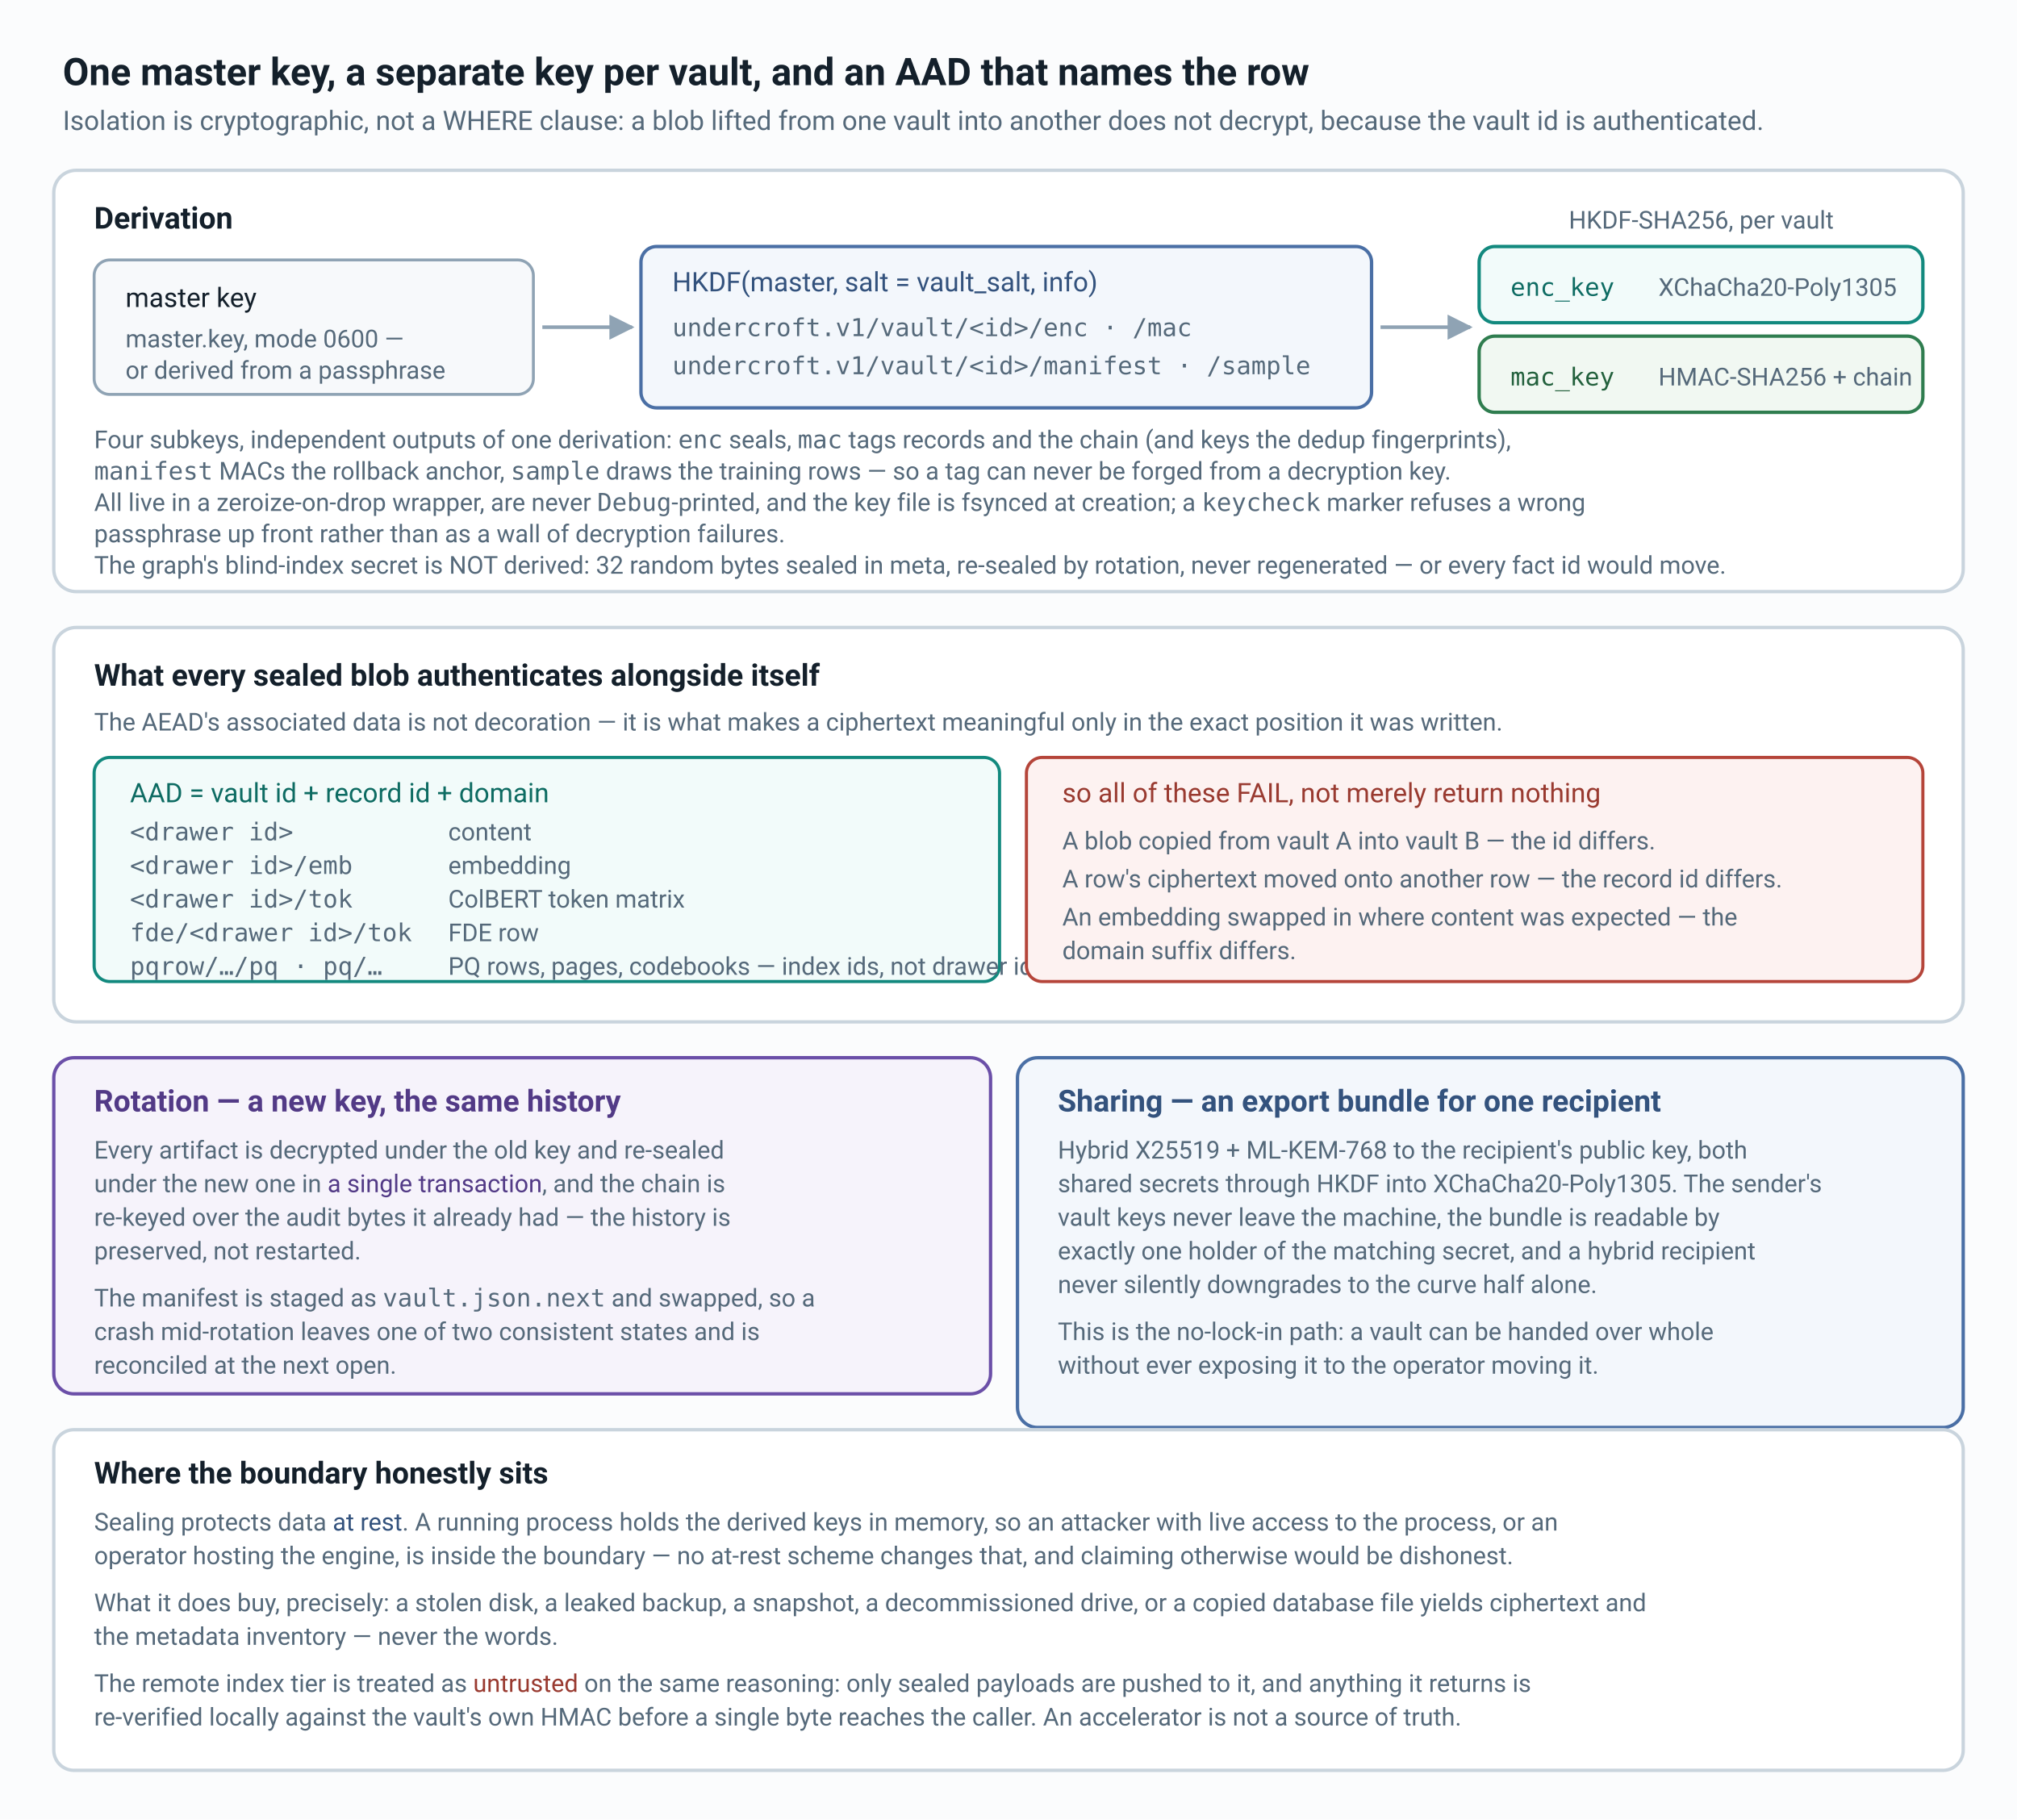
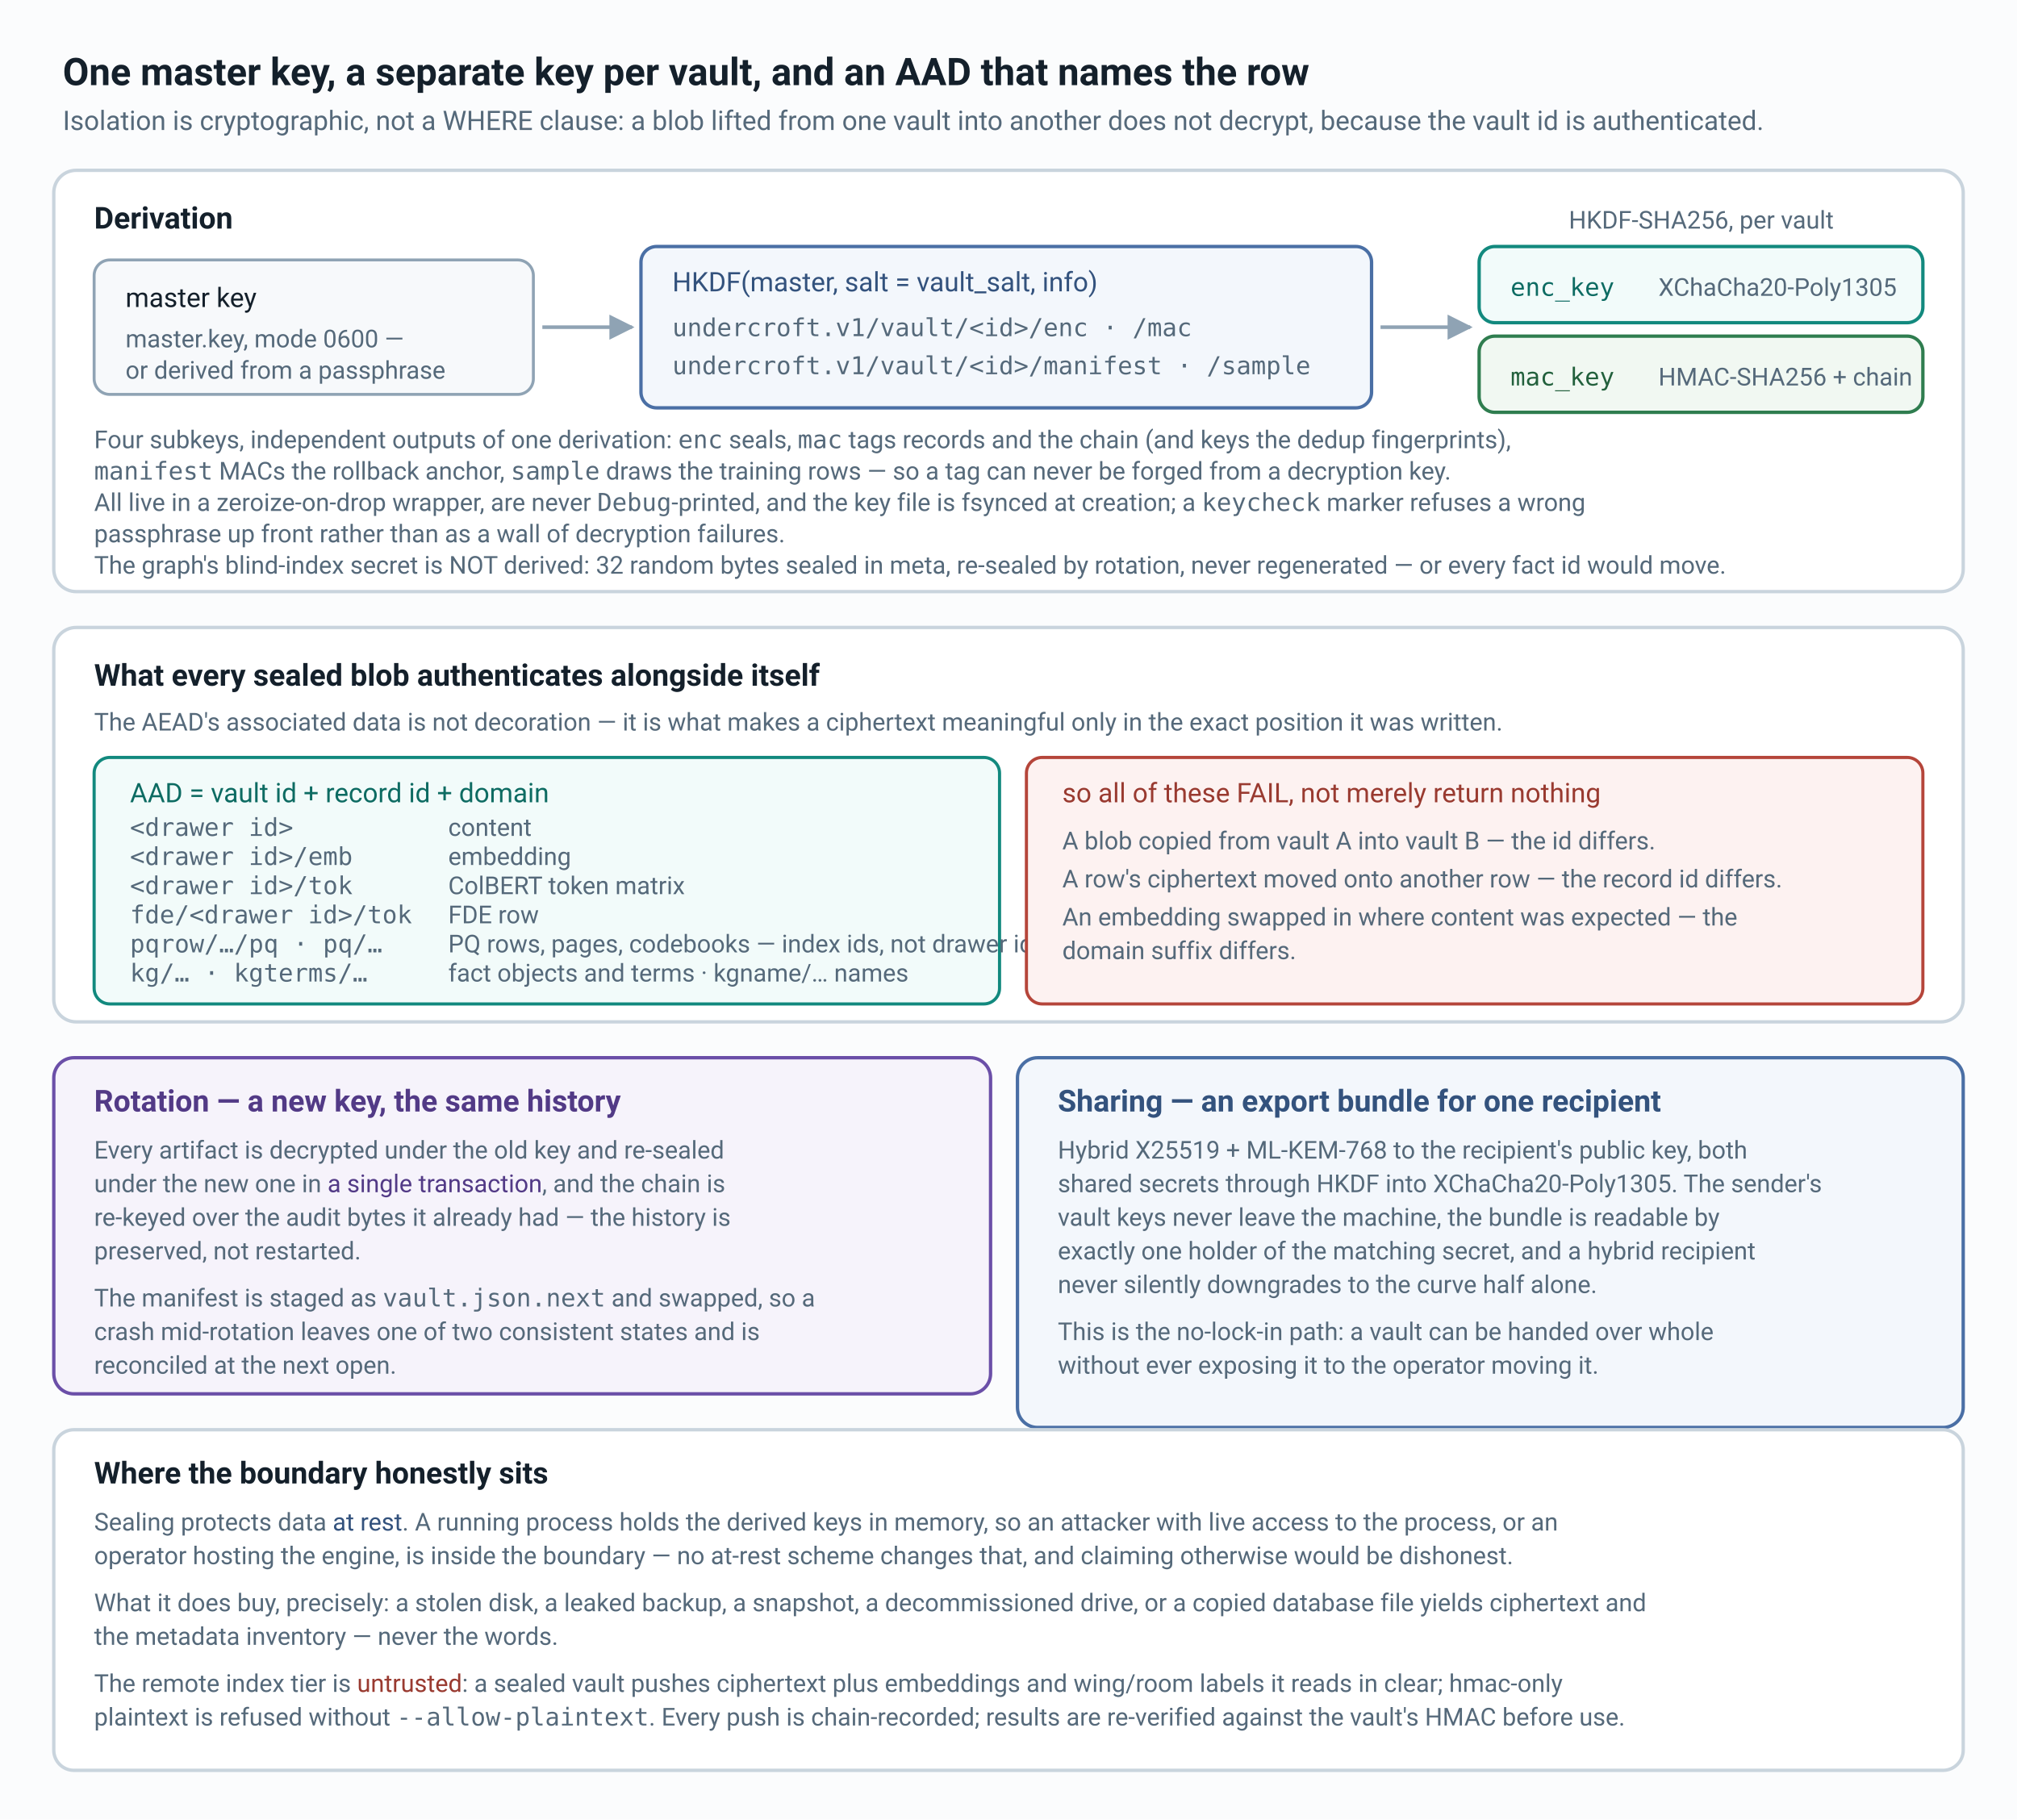
<svg xmlns="http://www.w3.org/2000/svg" viewBox="0 0 900 812" width="900" height="812" role="img" aria-labelledby="t d">
  <style>
  .f { font-family: -apple-system, BlinkMacSystemFont, "Segoe UI", Roboto, Helvetica, Arial, sans-serif; }
  .h { font-size: 17px; font-weight: 600; }
  .l { font-size: 13.5px; font-weight: 600; }
  .b { font-size: 12px; }
  .s { font-size: 11px; }
  .mono { font-family: ui-monospace, SFMono-Regular, Menlo, Consolas, monospace; font-size: 11px; }
  .ink { fill: var(--d-ink,#14202b); }
  .dim { fill: var(--d-dim,#55697a); }
  .white { fill: var(--d-card,#ffffff); }
  @media (prefers-color-scheme: dark) {
    svg { --d-bg:#0f1419; --d-card:#161c23; --d-card2:#1b222b; --d-line:#2b3540;
      --d-line2:#4a5b6b; --d-ink:#e4ebf1; --d-dim:#9aabba; --d-on:#0f1419;
      --d-teal:#2ba99c; --d-teal-bg:#0e2523; --d-teal-bg2:#123430; --d-teal-ink:#6fd8cc;
      --d-blue:#6d94c8; --d-blue-bg:#131d2b; --d-blue-ink:#9dbde3;
      --d-amber:#d1953f; --d-amber-bg:#261c0f; --d-amber-ink:#e8bc78;
      --d-violet:#9277c9; --d-violet-bg:#1c1730; --d-violet-bg2:#241d3d; --d-violet-ink:#b9a3e3;
      --d-green:#4fa570; --d-green-bg:#10231a; --d-green-bg2:#153021; --d-green-ink:#86cf9f;
      --d-red:#d1685c; --d-red-bg:#2a1614; --d-red-ink:#eb9a90; }
  }
</style>
  <rect width="900" height="812" fill="var(--d-bg,#fbfcfd)" />
  <text x="28" y="38" class="f h ink">One master key, a separate key per vault, and an AAD that names the row</text>
  <text x="28" y="58" class="f b dim">Isolation is cryptographic, not a WHERE clause: a blob lifted from one vault into another does not decrypt, because the vault id is authenticated.</text>
  <rect x="24" y="76" width="852" height="188" rx="10" fill="var(--d-card,#ffffff)" stroke="var(--d-line,#c9d4dd)" stroke-width="1.5" />
  <text x="42" y="102" class="f l ink">Derivation</text>
  <text x="700" y="102" class="f s dim">HKDF-SHA256, per vault</text>
  <rect x="42" y="116" width="196" height="60" rx="7" fill="var(--d-card2,#f7f9fb)" stroke="var(--d-line2,#8fa3b4)" stroke-width="1.3" />
  <text x="56" y="137" class="f b ink">master key</text>
  <text x="56" y="155" class="f s dim">master.key, mode 0600 —</text>
  <text x="56" y="169" class="f s dim">or derived from a passphrase</text>
  <path d="M242 146 L282 146" stroke="var(--d-line2,#8fa3b4)" stroke-width="1.6" marker-end="url(#a)" />
  <defs>
    <marker id="a" viewBox="0 0 10 10" refX="9" refY="5" markerWidth="7" markerHeight="7" orient="auto">
      <path d="M0 0 L10 5 L0 10 z" fill="var(--d-line2,#8fa3b4)" />
    </marker>
  </defs>
  <rect x="286" y="110" width="326" height="72" rx="7" fill="var(--d-blue-bg,#f3f7fc)" stroke="var(--d-blue,#4a6fa5)" stroke-width="1.5" />
  <text x="300" y="130" class="f b" fill="var(--d-blue-ink,#33527d)">HKDF(master, salt = vault_salt, info)</text>
  <text x="300" y="150" class="f mono dim">undercroft.v1/vault/&lt;id&gt;/enc · /mac</text>
  <text x="300" y="167" class="f mono dim">undercroft.v1/vault/&lt;id&gt;/manifest · /sample</text>
  <path d="M616 146 L656 146" stroke="var(--d-line2,#8fa3b4)" stroke-width="1.6" marker-end="url(#a)" />
  <rect x="660" y="110" width="198" height="34" rx="7" fill="var(--d-teal-bg,#f2fbfa)" stroke="var(--d-teal,#12897e)" stroke-width="1.5" />
  <text x="674" y="132" class="f mono" fill="var(--d-teal-ink,#0d6b62)">enc_key</text>
  <text x="740" y="132" class="f s dim">XChaCha20-Poly1305</text>
  <rect x="660" y="150" width="198" height="34" rx="7" fill="var(--d-green-bg,#f1f8f2)" stroke="var(--d-green,#2f7d4f)" stroke-width="1.5" />
  <text x="674" y="172" class="f mono" fill="var(--d-green-ink,#22603c)">mac_key</text>
  <text x="740" y="172" class="f s dim">HMAC-SHA256 + chain</text>
  <text x="42" y="200" class="f s dim">Four subkeys, independent outputs of one derivation: <tspan class="f mono">enc</tspan> seals, <tspan class="f mono">mac</tspan> tags records and the chain (and keys the dedup fingerprints),</text>
  <text x="42" y="214" class="f s dim">
    <tspan class="f mono">manifest</tspan> MACs the rollback anchor, <tspan class="f mono">sample</tspan> draws the training rows — so a tag can never be forged from a decryption key.</text>
  <text x="42" y="228" class="f s dim">All live in a zeroize-on-drop wrapper, are never <tspan class="f mono">Debug</tspan>-printed, and the key file is fsynced at creation; a <tspan class="f mono">keycheck</tspan> marker refuses a wrong</text>
  <text x="42" y="242" class="f s dim">passphrase up front rather than as a wall of decryption failures.</text>
  <text x="42" y="256" class="f s dim">The graph's blind-index secret is NOT derived: 32 random bytes sealed in meta, re-sealed by rotation, never regenerated — or every fact id would move.</text>
  <rect x="24" y="280" width="852" height="176" rx="10" fill="var(--d-card,#ffffff)" stroke="var(--d-line,#c9d4dd)" stroke-width="1.5" />
  <text x="42" y="306" class="f l ink">What every sealed blob authenticates alongside itself</text>
  <text x="42" y="326" class="f s dim">The AEAD's associated data is not decoration — it is what makes a ciphertext meaningful only in the exact position it was written.</text>
-   <rect x="42" y="338" width="404" height="100" rx="7" fill="var(--d-teal-bg,#f2fbfa)" stroke="var(--d-teal,#12897e)" stroke-width="1.4" />
+   <rect x="42" y="338" width="404" height="110" rx="7" fill="var(--d-teal-bg,#f2fbfa)" stroke="var(--d-teal,#12897e)" stroke-width="1.4" />
  <text x="58" y="358" class="f b" fill="var(--d-teal-ink,#0d6b62)">AAD = vault id + record id + domain</text>
-   <text x="58" y="375" class="f mono dim">&lt;drawer id&gt;</text>
-   <text x="200" y="375" class="f s dim">content</text>
-   <text x="58" y="390" class="f mono dim">&lt;drawer id&gt;/emb</text>
-   <text x="200" y="390" class="f s dim">embedding</text>
-   <text x="58" y="405" class="f mono dim">&lt;drawer id&gt;/tok</text>
-   <text x="200" y="405" class="f s dim">ColBERT token matrix</text>
-   <text x="58" y="420" class="f mono dim">fde/&lt;drawer id&gt;/tok</text>
-   <text x="200" y="420" class="f s dim">FDE row</text>
-   <text x="58" y="435" class="f mono dim">pqrow/…/pq · pq/…</text>
-   <text x="200" y="435" class="f s dim">PQ rows, pages, codebooks — index ids, not drawer ids</text>
-   <rect x="458" y="338" width="400" height="100" rx="7" fill="var(--d-red-bg,#fdf2f1)" stroke="var(--d-red,#b5453a)" stroke-width="1.4" />
+   <text x="58" y="373" class="f mono dim">&lt;drawer id&gt;</text>
+   <text x="200" y="373" class="f s dim">content</text>
+   <text x="58" y="386" class="f mono dim">&lt;drawer id&gt;/emb</text>
+   <text x="200" y="386" class="f s dim">embedding</text>
+   <text x="58" y="399" class="f mono dim">&lt;drawer id&gt;/tok</text>
+   <text x="200" y="399" class="f s dim">ColBERT token matrix</text>
+   <text x="58" y="412" class="f mono dim">fde/&lt;drawer id&gt;/tok</text>
+   <text x="200" y="412" class="f s dim">FDE row</text>
+   <text x="58" y="425" class="f mono dim">pqrow/…/pq · pq/…</text>
+   <text x="200" y="425" class="f s dim">PQ rows, pages, codebooks — index ids, not drawer ids</text>
+   <text x="58" y="438" class="f mono dim">kg/… · kgterms/…</text>
+   <text x="200" y="438" class="f s dim">fact objects and terms · kgname/… names</text>
+   <rect x="458" y="338" width="400" height="110" rx="7" fill="var(--d-red-bg,#fdf2f1)" stroke="var(--d-red,#b5453a)" stroke-width="1.4" />
  <text x="474" y="358" class="f b" fill="var(--d-red-ink,#993a30)">so all of these FAIL, not merely return nothing</text>
  <text x="474" y="379" class="f s dim">A blob copied from vault A into vault B — the id differs.</text>
  <text x="474" y="396" class="f s dim">A row's ciphertext moved onto another row — the record id differs.</text>
  <text x="474" y="413" class="f s dim">An embedding swapped in where content was expected — the</text>
  <text x="474" y="428" class="f s dim">domain suffix differs.</text>
  <rect x="24" y="472" width="418" height="150" rx="9" fill="var(--d-violet-bg,#f6f3fb)" stroke="var(--d-violet,#6b4fa8)" stroke-width="1.5" />
  <text x="42" y="496" class="f l" fill="var(--d-violet-ink,#523a86)">Rotation — a new key, the same history</text>
  <text x="42" y="517" class="f s dim">Every artifact is decrypted under the old key and re-sealed</text>
  <text x="42" y="532" class="f s dim">under the new one in <tspan class="f s" fill="var(--d-violet-ink,#523a86)">a single transaction</tspan>, and the chain is</text>
  <text x="42" y="547" class="f s dim">re-keyed over the audit bytes it already had — the history is</text>
  <text x="42" y="562" class="f s dim">preserved, not restarted.</text>
  <text x="42" y="583" class="f s dim">The manifest is staged as <tspan class="f mono">vault.json.next</tspan> and swapped, so a</text>
  <text x="42" y="598" class="f s dim">crash mid-rotation leaves one of two consistent states and is</text>
  <text x="42" y="613" class="f s dim">reconciled at the next open.</text>
  <rect x="454" y="472" width="422" height="165" rx="9" fill="var(--d-blue-bg,#f3f7fc)" stroke="var(--d-blue,#4a6fa5)" stroke-width="1.5" />
  <text x="472" y="496" class="f l" fill="var(--d-blue-ink,#33527d)">Sharing — an export bundle for one recipient</text>
  <text x="472" y="517" class="f s dim">Hybrid X25519 + ML-KEM-768 to the recipient's public key, both</text>
  <text x="472" y="532" class="f s dim">shared secrets through HKDF into XChaCha20-Poly1305. The sender's</text>
  <text x="472" y="547" class="f s dim">vault keys never leave the machine, the bundle is readable by</text>
  <text x="472" y="562" class="f s dim">exactly one holder of the matching secret, and a hybrid recipient</text>
  <text x="472" y="577" class="f s dim">never silently downgrades to the curve half alone.</text>
  <text x="472" y="598" class="f s dim">This is the no-lock-in path: a vault can be handed over whole</text>
  <text x="472" y="613" class="f s dim">without ever exposing it to the operator moving it.</text>
  <rect x="24" y="638" width="852" height="152" rx="9" fill="var(--d-card,#ffffff)" stroke="var(--d-line,#c9d4dd)" stroke-width="1.5" />
  <text x="42" y="662" class="f l ink">Where the boundary honestly sits</text>
  <text x="42" y="683" class="f s dim">Sealing protects data <tspan class="f s" fill="var(--d-blue-ink,#33527d)">at rest</tspan>. A running process holds the derived keys in memory, so an attacker with live access to the process, or an</text>
  <text x="42" y="698" class="f s dim">operator hosting the engine, is inside the boundary — no at-rest scheme changes that, and claiming otherwise would be dishonest.</text>
  <text x="42" y="719" class="f s dim">What it does buy, precisely: a stolen disk, a leaked backup, a snapshot, a decommissioned drive, or a copied database file yields ciphertext and</text>
  <text x="42" y="734" class="f s dim">the metadata inventory — never the words.</text>
-   <text x="42" y="755" class="f s dim">The remote index tier is treated as <tspan class="f s" fill="var(--d-red-ink,#993a30)">untrusted</tspan> on the same reasoning: only sealed payloads are pushed to it, and anything it returns is</text>
-   <text x="42" y="770" class="f s dim">re-verified locally against the vault's own HMAC before a single byte reaches the caller. An accelerator is not a source of truth.</text>
+   <text x="42" y="755" class="f s dim">The remote index tier is <tspan class="f s" fill="var(--d-red-ink,#993a30)">untrusted</tspan>: a sealed vault pushes ciphertext plus embeddings and wing/room labels it reads in clear; hmac-only</text>
+   <text x="42" y="770" class="f s dim">plaintext is refused without <tspan class="f mono">--allow-plaintext</tspan>. Every push is chain-recorded; results are re-verified against the vault's HMAC before use.</text>
</svg>
